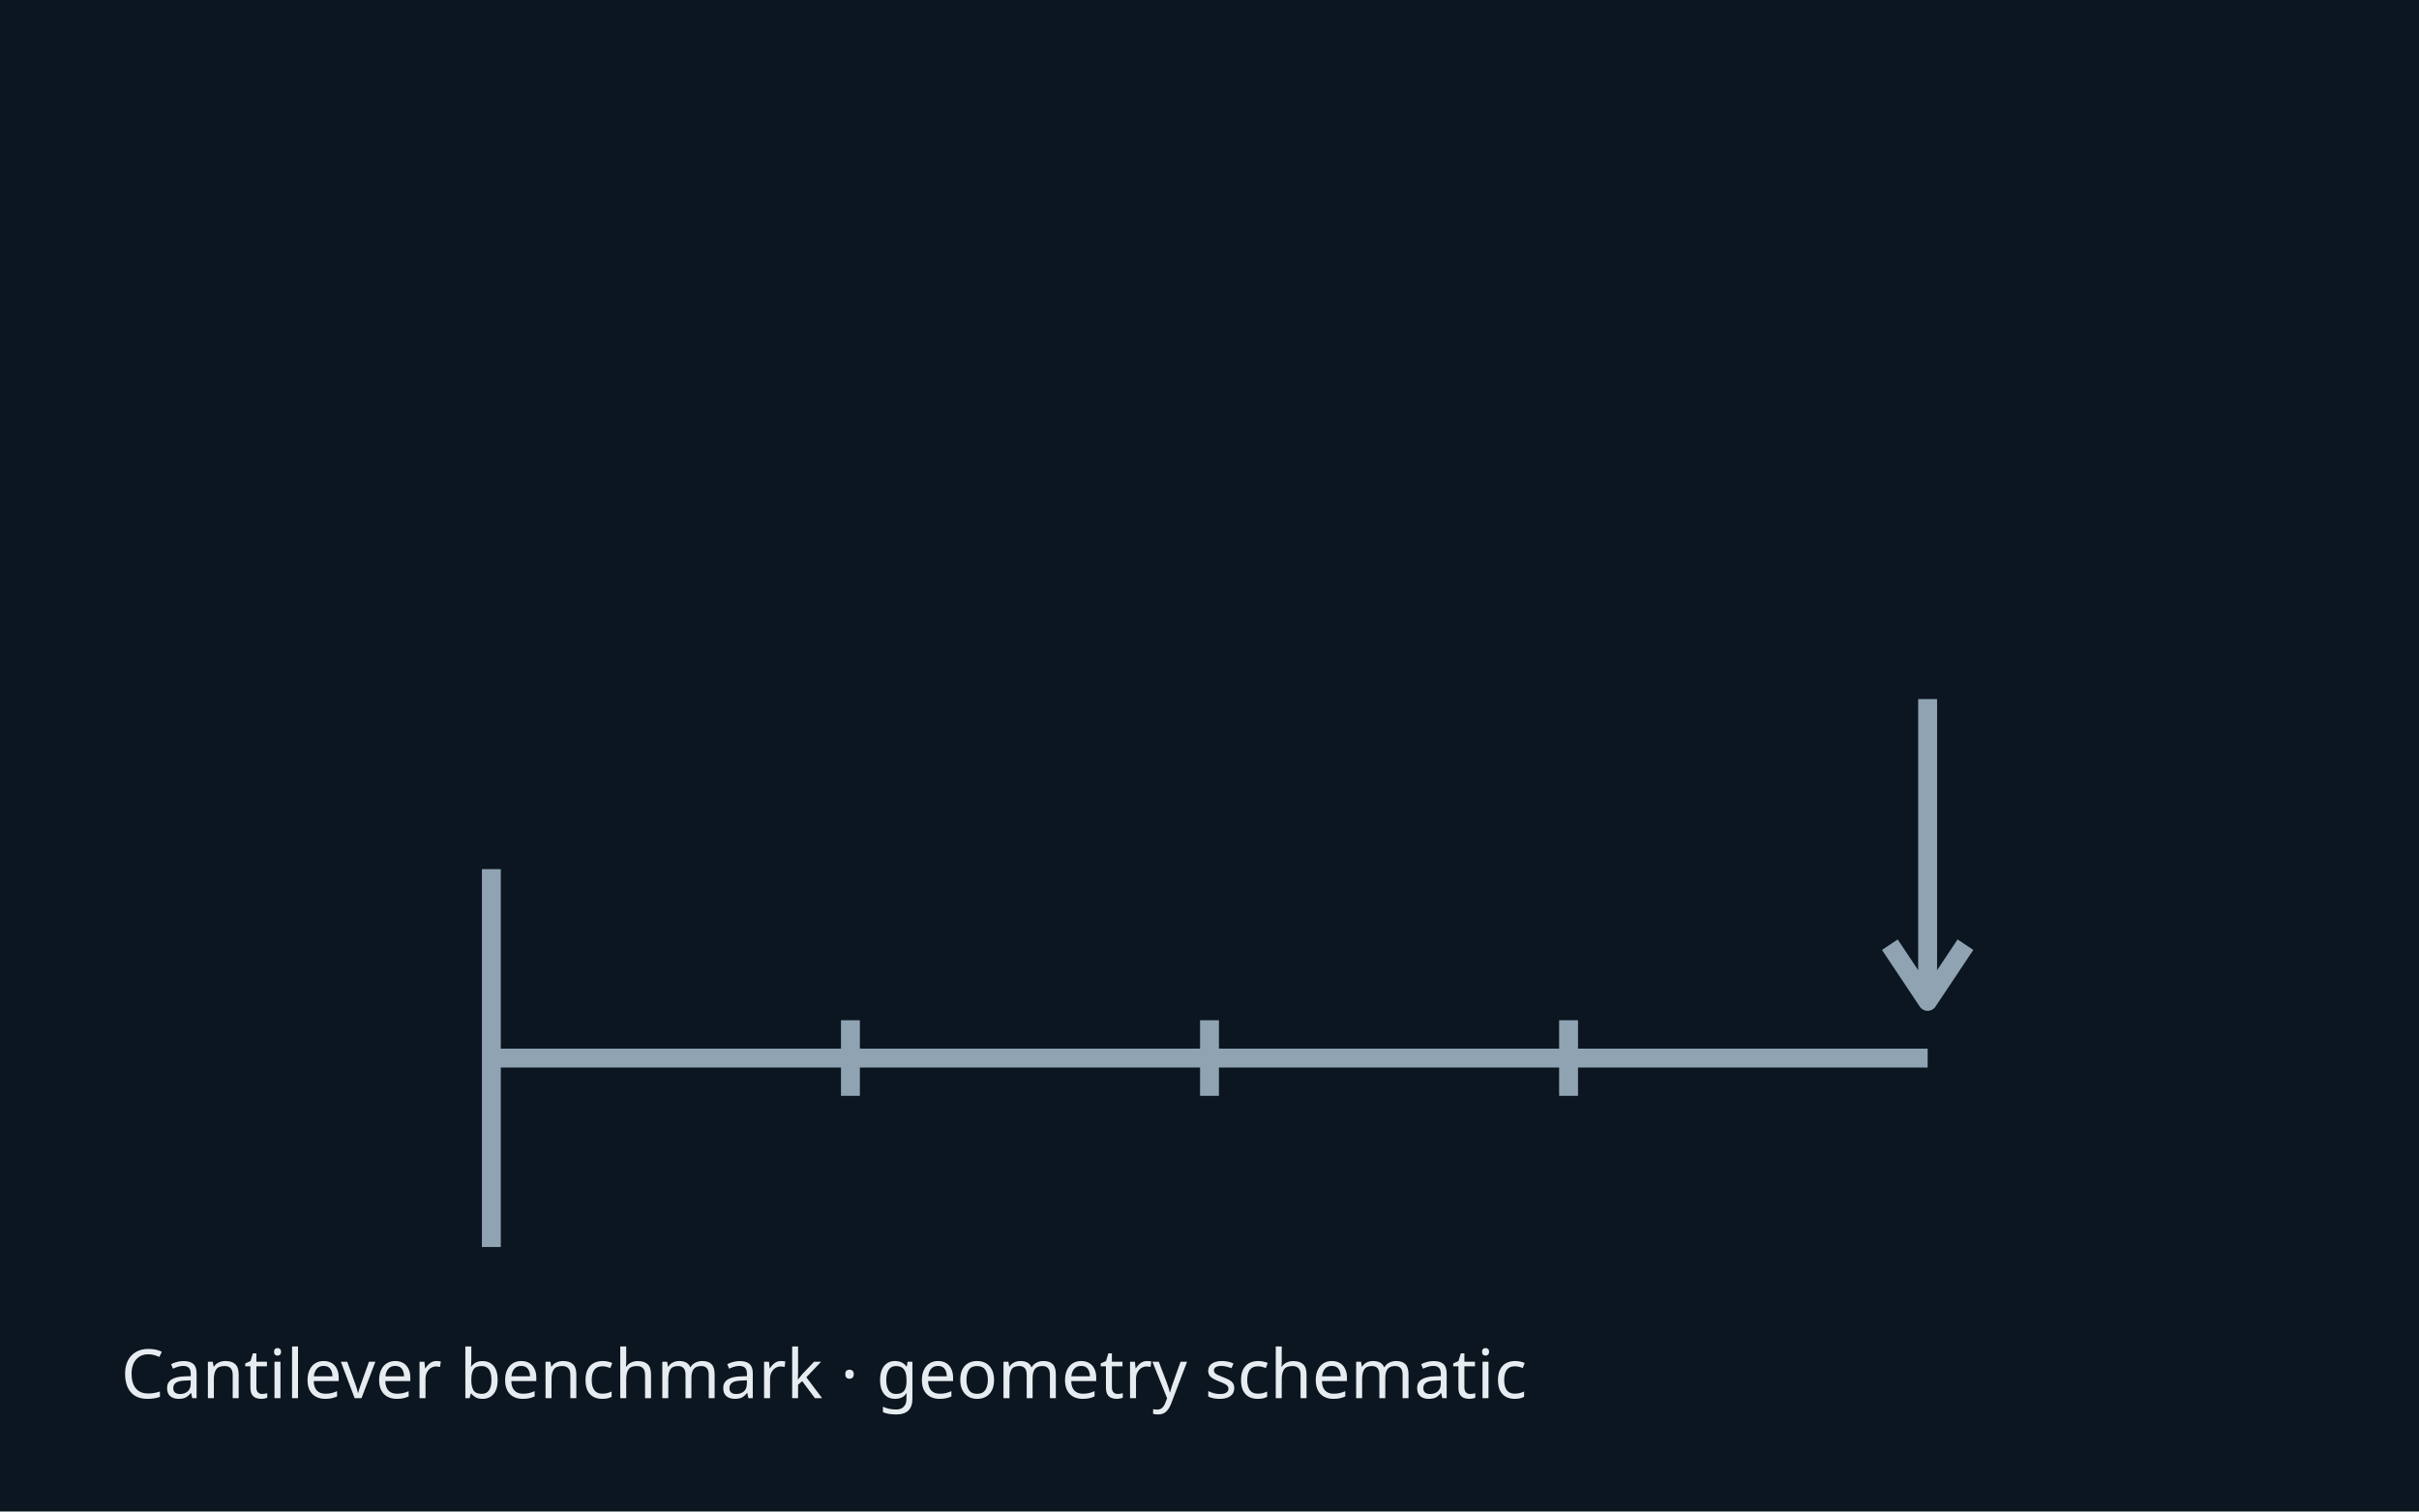
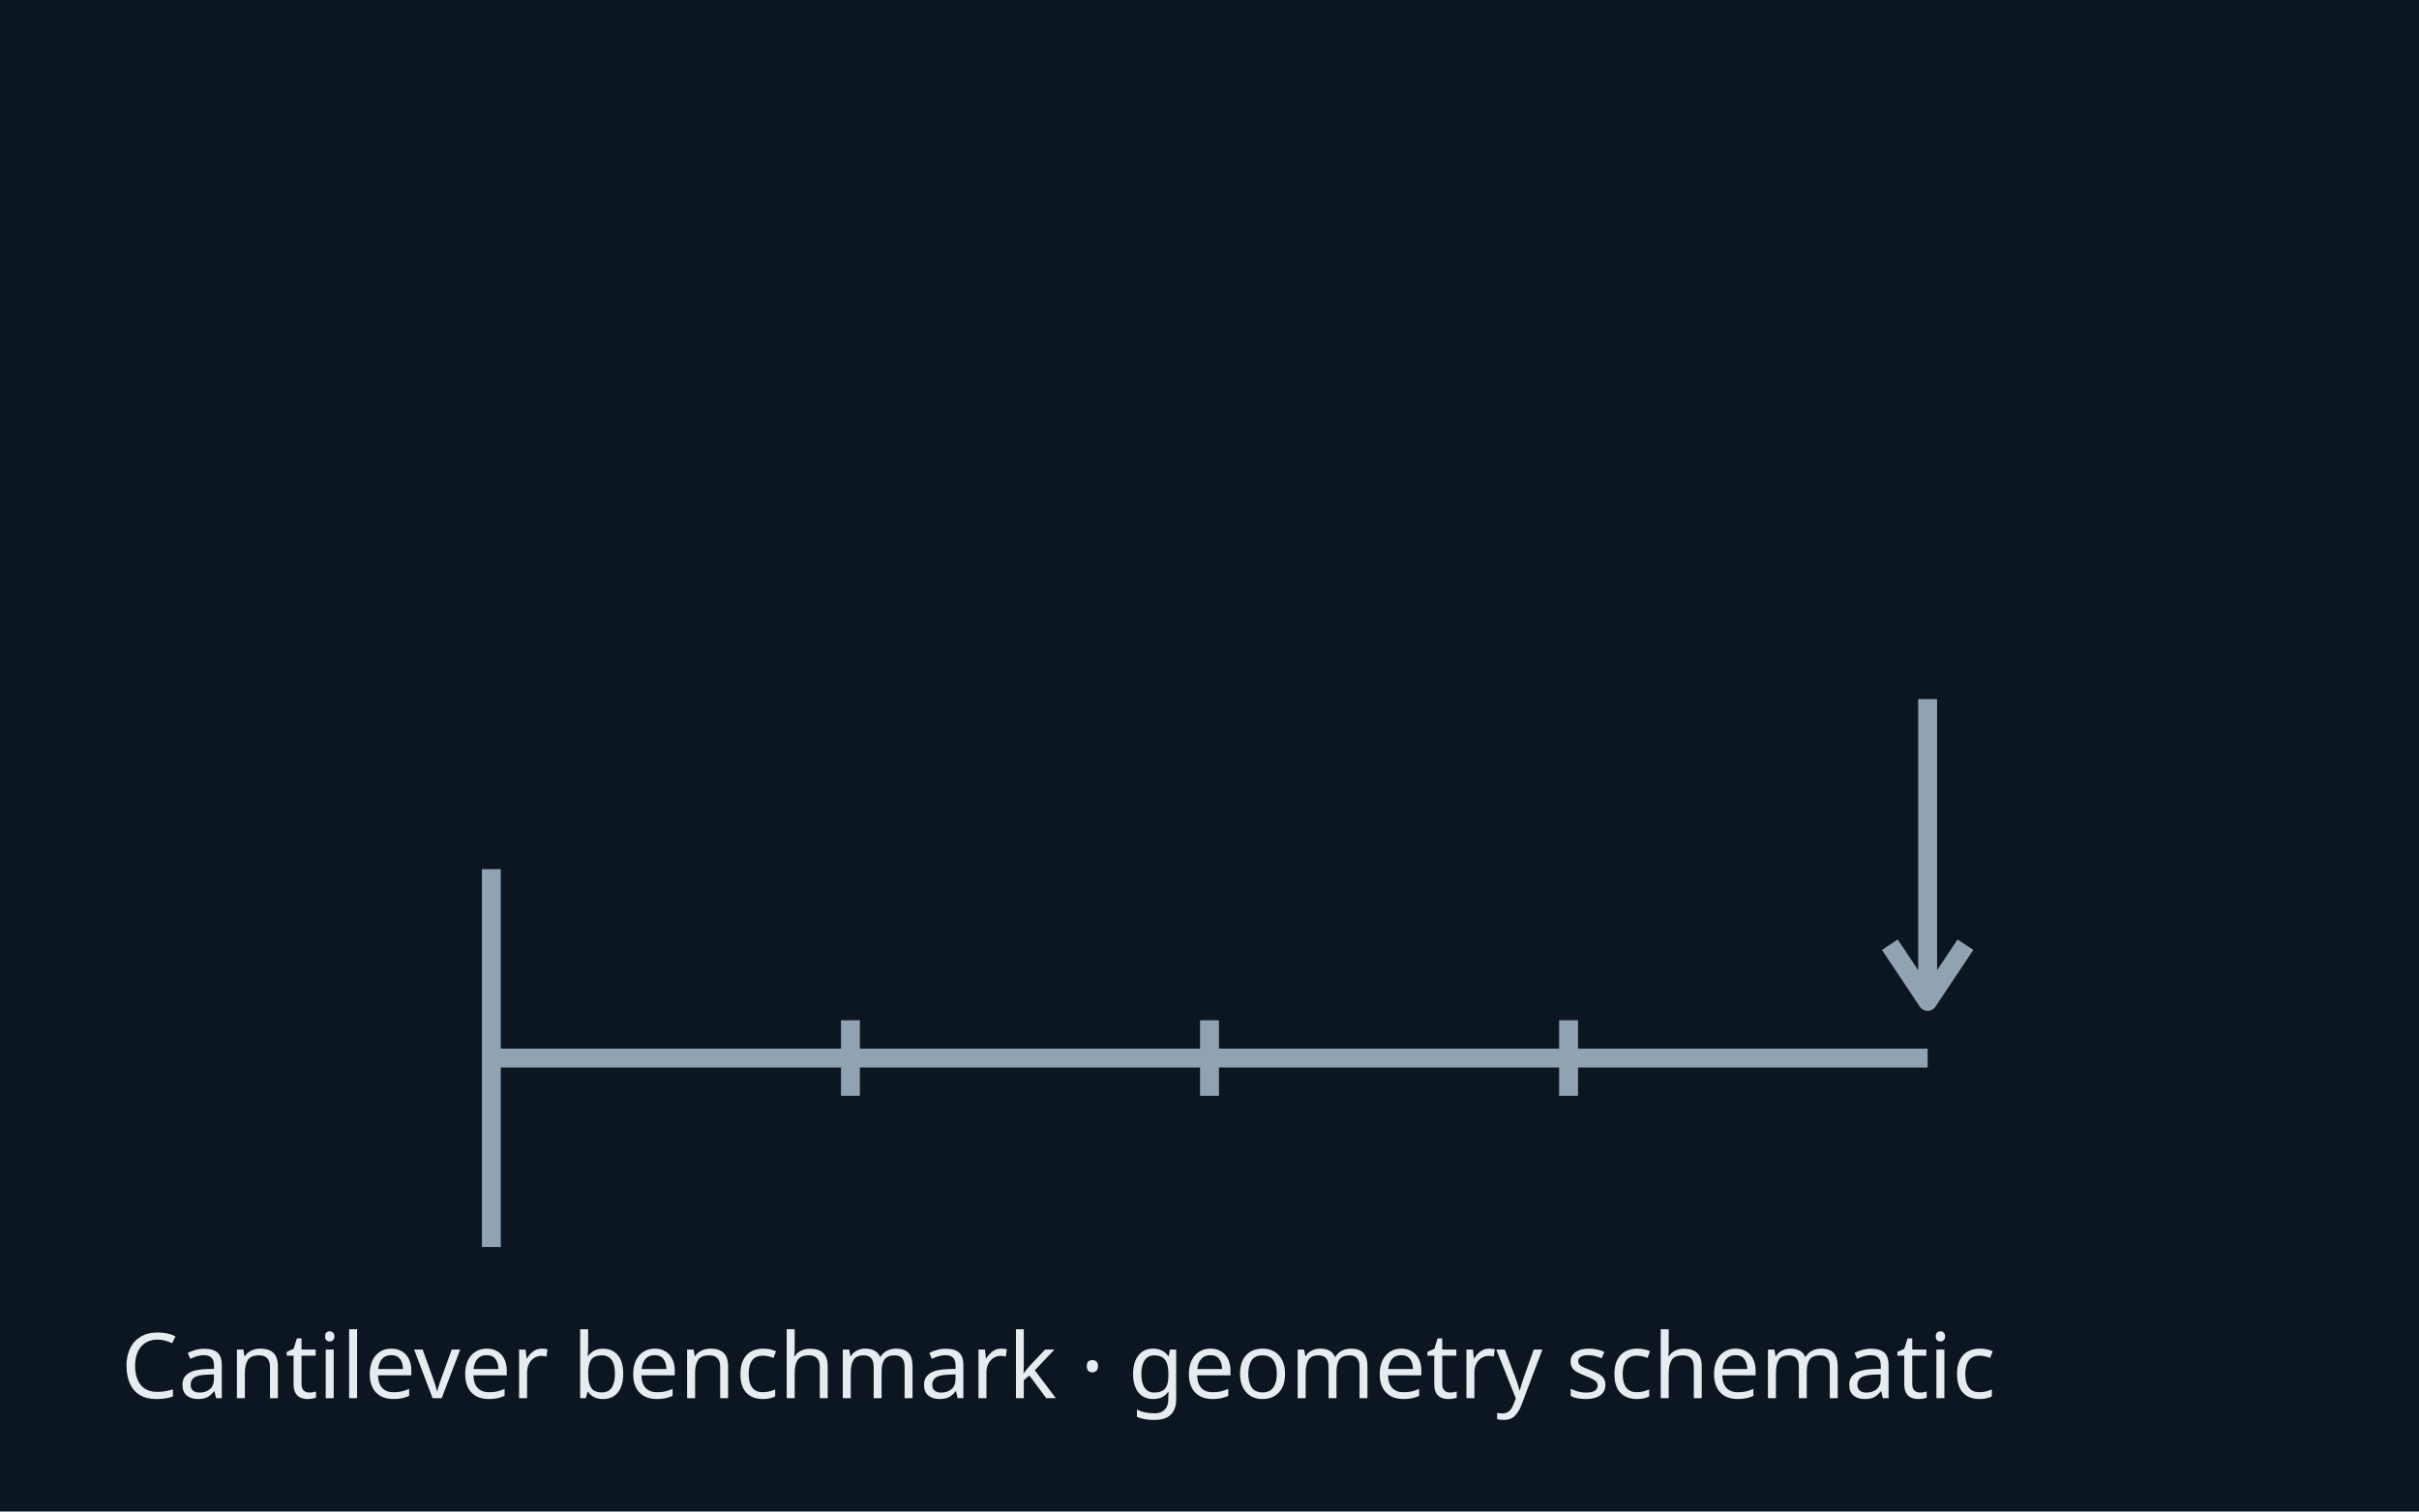
<svg xmlns="http://www.w3.org/2000/svg" width="640" height="400" viewBox="0 0 640 400">
  <rect width="640" height="400" fill="#0c1620" />
  <g fill="none" stroke="#8fa3b3" stroke-width="5" stroke-linejoin="round">
    <path d="M130 280H510 M130 230V330 M510 185V265m-10-15 10 15 10-15" />
    <path d="M225 270v20 M320 270v20 M415 270v20" />
  </g>
-   <text x="32" y="370" fill="#e7ecf1" font-family="sans-serif" font-size="18">Cantilever benchmark · geometry schematic</text>
+   <text x="32" y="370" fill="#e7ecf1" font-family="sans-serif" font-size="24">Cantilever benchmark · geometry schematic</text>
</svg>
